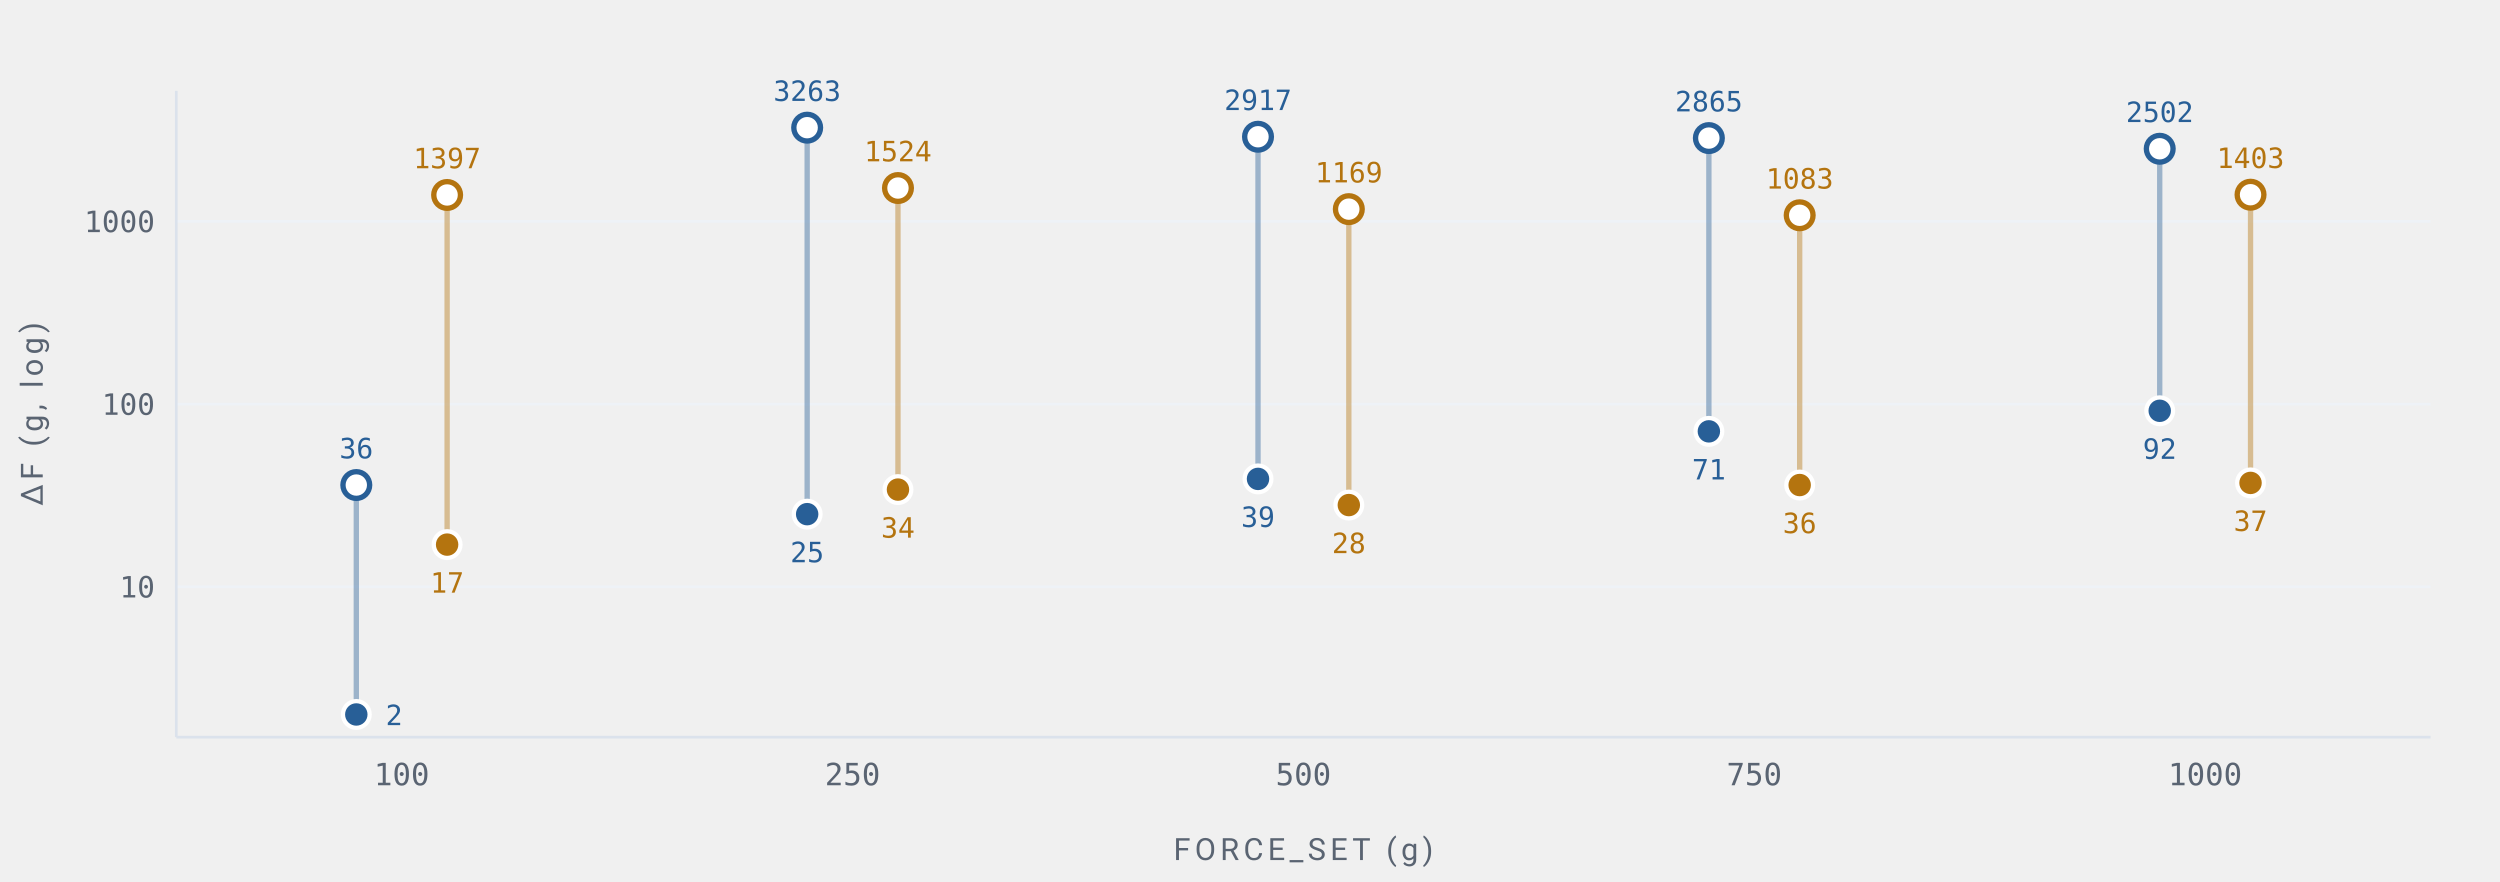
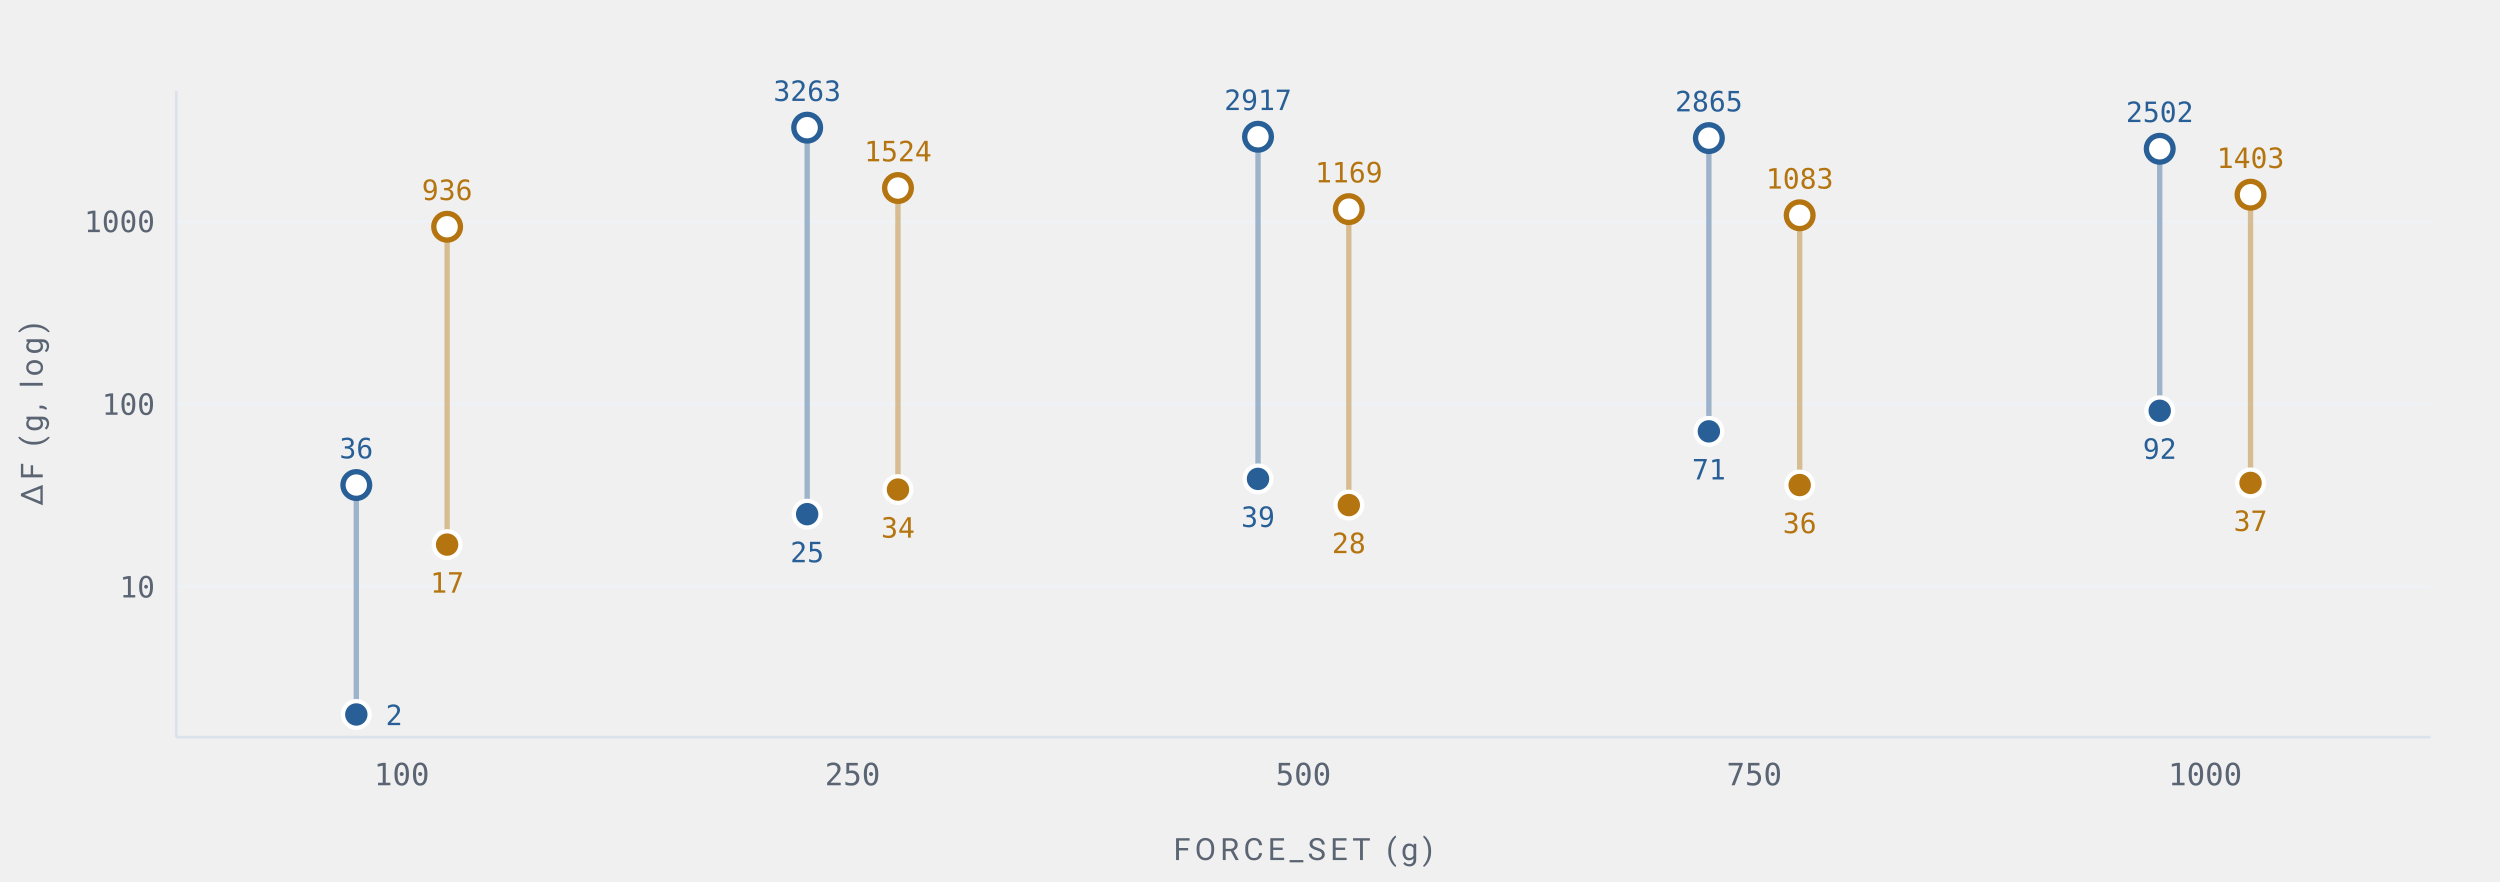
<svg xmlns="http://www.w3.org/2000/svg" width="936" height="330" viewBox="0 0 936 330" role="img" aria-label="Caída del sobreimpulso al pasar del modo A a velocidad 1000 al modo B híbrido, por FORCE_SET y por dedo">
  <style>text{font-family:system-ui,-apple-system,"Segoe UI",Roboto,sans-serif;}.mono{font-family:ui-monospace,"SF Mono",Menlo,monospace;}.b{font-weight:600;}.ey{letter-spacing:.14em;}</style>
  <line x1="66" y1="219.7" x2="910" y2="219.7" stroke="#eef2f7" />
  <text x="58" y="223.7" fill="#5a6472" font-size="11" text-anchor="end" class="mono">10</text>
  <line x1="66" y1="151.3" x2="910" y2="151.3" stroke="#eef2f7" />
  <text x="58" y="155.3" fill="#5a6472" font-size="11" text-anchor="end" class="mono">100</text>
  <line x1="66" y1="82.9" x2="910" y2="82.9" stroke="#eef2f7" />
  <text x="58" y="86.9" fill="#5a6472" font-size="11" text-anchor="end" class="mono">1000</text>
  <text x="150.4" y="294" fill="#5a6472" font-size="11.5" text-anchor="middle" class="mono">100</text>
  <line x1="133.4" y1="181.6" x2="133.4" y2="267.5" stroke="#285F97" stroke-width="2" opacity="0.42" />
  <circle cx="133.4" cy="181.6" r="5" fill="#fff" stroke="#285F97" stroke-width="2" />
  <circle cx="133.4" cy="267.5" r="5" fill="#285F97" stroke="#fff" stroke-width="1.6" />
  <text x="144.4" y="271.5" fill="#285F97" font-size="10.5" class="mono">2</text>
  <text x="133.4" y="171.6" fill="#285F97" font-size="10.5" text-anchor="middle" class="mono">36</text>
-   <line x1="167.4" y1="73.0" x2="167.4" y2="203.9" stroke="#B4740F" stroke-width="2" opacity="0.42" />
-   <circle cx="167.4" cy="73.0" r="5" fill="#fff" stroke="#B4740F" stroke-width="2" />
+   <line x1="167.4" y1="84.9" x2="167.4" y2="203.9" stroke="#B4740F" stroke-width="2" opacity="0.42" />
+   <circle cx="167.4" cy="84.9" r="5" fill="#fff" stroke="#B4740F" stroke-width="2" />
  <circle cx="167.4" cy="203.9" r="5" fill="#B4740F" stroke="#fff" stroke-width="1.6" />
  <text x="167.4" y="221.9" fill="#B4740F" font-size="10.5" text-anchor="middle" class="mono">17</text>
-   <text x="167.4" y="63.0" fill="#B4740F" font-size="10.5" text-anchor="middle" class="mono">1397</text>
+   <text x="167.4" y="74.9" fill="#B4740F" font-size="10.5" text-anchor="middle" class="mono">936</text>
  <text x="319.2" y="294" fill="#5a6472" font-size="11.5" text-anchor="middle" class="mono">250</text>
  <line x1="302.2" y1="47.8" x2="302.2" y2="192.5" stroke="#285F97" stroke-width="2" opacity="0.42" />
  <circle cx="302.2" cy="47.8" r="5" fill="#fff" stroke="#285F97" stroke-width="2" />
  <circle cx="302.2" cy="192.5" r="5" fill="#285F97" stroke="#fff" stroke-width="1.6" />
  <text x="302.2" y="210.5" fill="#285F97" font-size="10.5" text-anchor="middle" class="mono">25</text>
  <text x="302.2" y="37.8" fill="#285F97" font-size="10.5" text-anchor="middle" class="mono">3263</text>
  <line x1="336.2" y1="70.4" x2="336.2" y2="183.3" stroke="#B4740F" stroke-width="2" opacity="0.42" />
  <circle cx="336.2" cy="70.4" r="5" fill="#fff" stroke="#B4740F" stroke-width="2" />
  <circle cx="336.2" cy="183.3" r="5" fill="#B4740F" stroke="#fff" stroke-width="1.6" />
  <text x="336.2" y="201.3" fill="#B4740F" font-size="10.5" text-anchor="middle" class="mono">34</text>
  <text x="336.2" y="60.4" fill="#B4740F" font-size="10.5" text-anchor="middle" class="mono">1524</text>
  <text x="488.0" y="294" fill="#5a6472" font-size="11.5" text-anchor="middle" class="mono">500</text>
  <line x1="471.0" y1="51.2" x2="471.0" y2="179.3" stroke="#285F97" stroke-width="2" opacity="0.42" />
  <circle cx="471.0" cy="51.2" r="5" fill="#fff" stroke="#285F97" stroke-width="2" />
  <circle cx="471.0" cy="179.3" r="5" fill="#285F97" stroke="#fff" stroke-width="1.6" />
  <text x="471.0" y="197.3" fill="#285F97" font-size="10.5" text-anchor="middle" class="mono">39</text>
  <text x="471.0" y="41.2" fill="#285F97" font-size="10.5" text-anchor="middle" class="mono">2917</text>
  <line x1="505.0" y1="78.3" x2="505.0" y2="189.1" stroke="#B4740F" stroke-width="2" opacity="0.42" />
  <circle cx="505.0" cy="78.3" r="5" fill="#fff" stroke="#B4740F" stroke-width="2" />
  <circle cx="505.0" cy="189.1" r="5" fill="#B4740F" stroke="#fff" stroke-width="1.6" />
  <text x="505.0" y="207.1" fill="#B4740F" font-size="10.5" text-anchor="middle" class="mono">28</text>
  <text x="505.0" y="68.3" fill="#B4740F" font-size="10.5" text-anchor="middle" class="mono">1169</text>
  <text x="656.8" y="294" fill="#5a6472" font-size="11.5" text-anchor="middle" class="mono">750</text>
  <line x1="639.8" y1="51.7" x2="639.8" y2="161.5" stroke="#285F97" stroke-width="2" opacity="0.42" />
  <circle cx="639.8" cy="51.7" r="5" fill="#fff" stroke="#285F97" stroke-width="2" />
  <circle cx="639.8" cy="161.5" r="5" fill="#285F97" stroke="#fff" stroke-width="1.6" />
  <text x="639.8" y="179.5" fill="#285F97" font-size="10.5" text-anchor="middle" class="mono">71</text>
  <text x="639.8" y="41.7" fill="#285F97" font-size="10.5" text-anchor="middle" class="mono">2865</text>
  <line x1="673.8" y1="80.6" x2="673.8" y2="181.6" stroke="#B4740F" stroke-width="2" opacity="0.42" />
  <circle cx="673.8" cy="80.6" r="5" fill="#fff" stroke="#B4740F" stroke-width="2" />
  <circle cx="673.8" cy="181.6" r="5" fill="#B4740F" stroke="#fff" stroke-width="1.6" />
  <text x="673.8" y="199.6" fill="#B4740F" font-size="10.5" text-anchor="middle" class="mono">36</text>
  <text x="673.8" y="70.6" fill="#B4740F" font-size="10.5" text-anchor="middle" class="mono">1083</text>
  <text x="825.6" y="294" fill="#5a6472" font-size="11.5" text-anchor="middle" class="mono">1000</text>
  <line x1="808.6" y1="55.7" x2="808.6" y2="153.8" stroke="#285F97" stroke-width="2" opacity="0.42" />
  <circle cx="808.6" cy="55.7" r="5" fill="#fff" stroke="#285F97" stroke-width="2" />
  <circle cx="808.6" cy="153.8" r="5" fill="#285F97" stroke="#fff" stroke-width="1.6" />
  <text x="808.6" y="171.8" fill="#285F97" font-size="10.5" text-anchor="middle" class="mono">92</text>
  <text x="808.6" y="45.7" fill="#285F97" font-size="10.5" text-anchor="middle" class="mono">2502</text>
  <line x1="842.6" y1="72.9" x2="842.6" y2="180.8" stroke="#B4740F" stroke-width="2" opacity="0.42" />
  <circle cx="842.6" cy="72.9" r="5" fill="#fff" stroke="#B4740F" stroke-width="2" />
  <circle cx="842.6" cy="180.8" r="5" fill="#B4740F" stroke="#fff" stroke-width="1.6" />
  <text x="842.6" y="198.8" fill="#B4740F" font-size="10.5" text-anchor="middle" class="mono">37</text>
  <text x="842.6" y="62.9" fill="#B4740F" font-size="10.5" text-anchor="middle" class="mono">1403</text>
  <line x1="66" y1="276" x2="910" y2="276" stroke="#dbe2ec" />
  <line x1="66" y1="34" x2="66" y2="276" stroke="#dbe2ec" />
  <text x="488" y="322" fill="#5a6472" font-size="11.5" text-anchor="middle" class="ey">FORCE_SET  (g)</text>
  <text transform="translate(16,155) rotate(-90)" fill="#5a6472" font-size="11.5" text-anchor="middle" class="ey">ΔF  (g, log)</text>
</svg>
